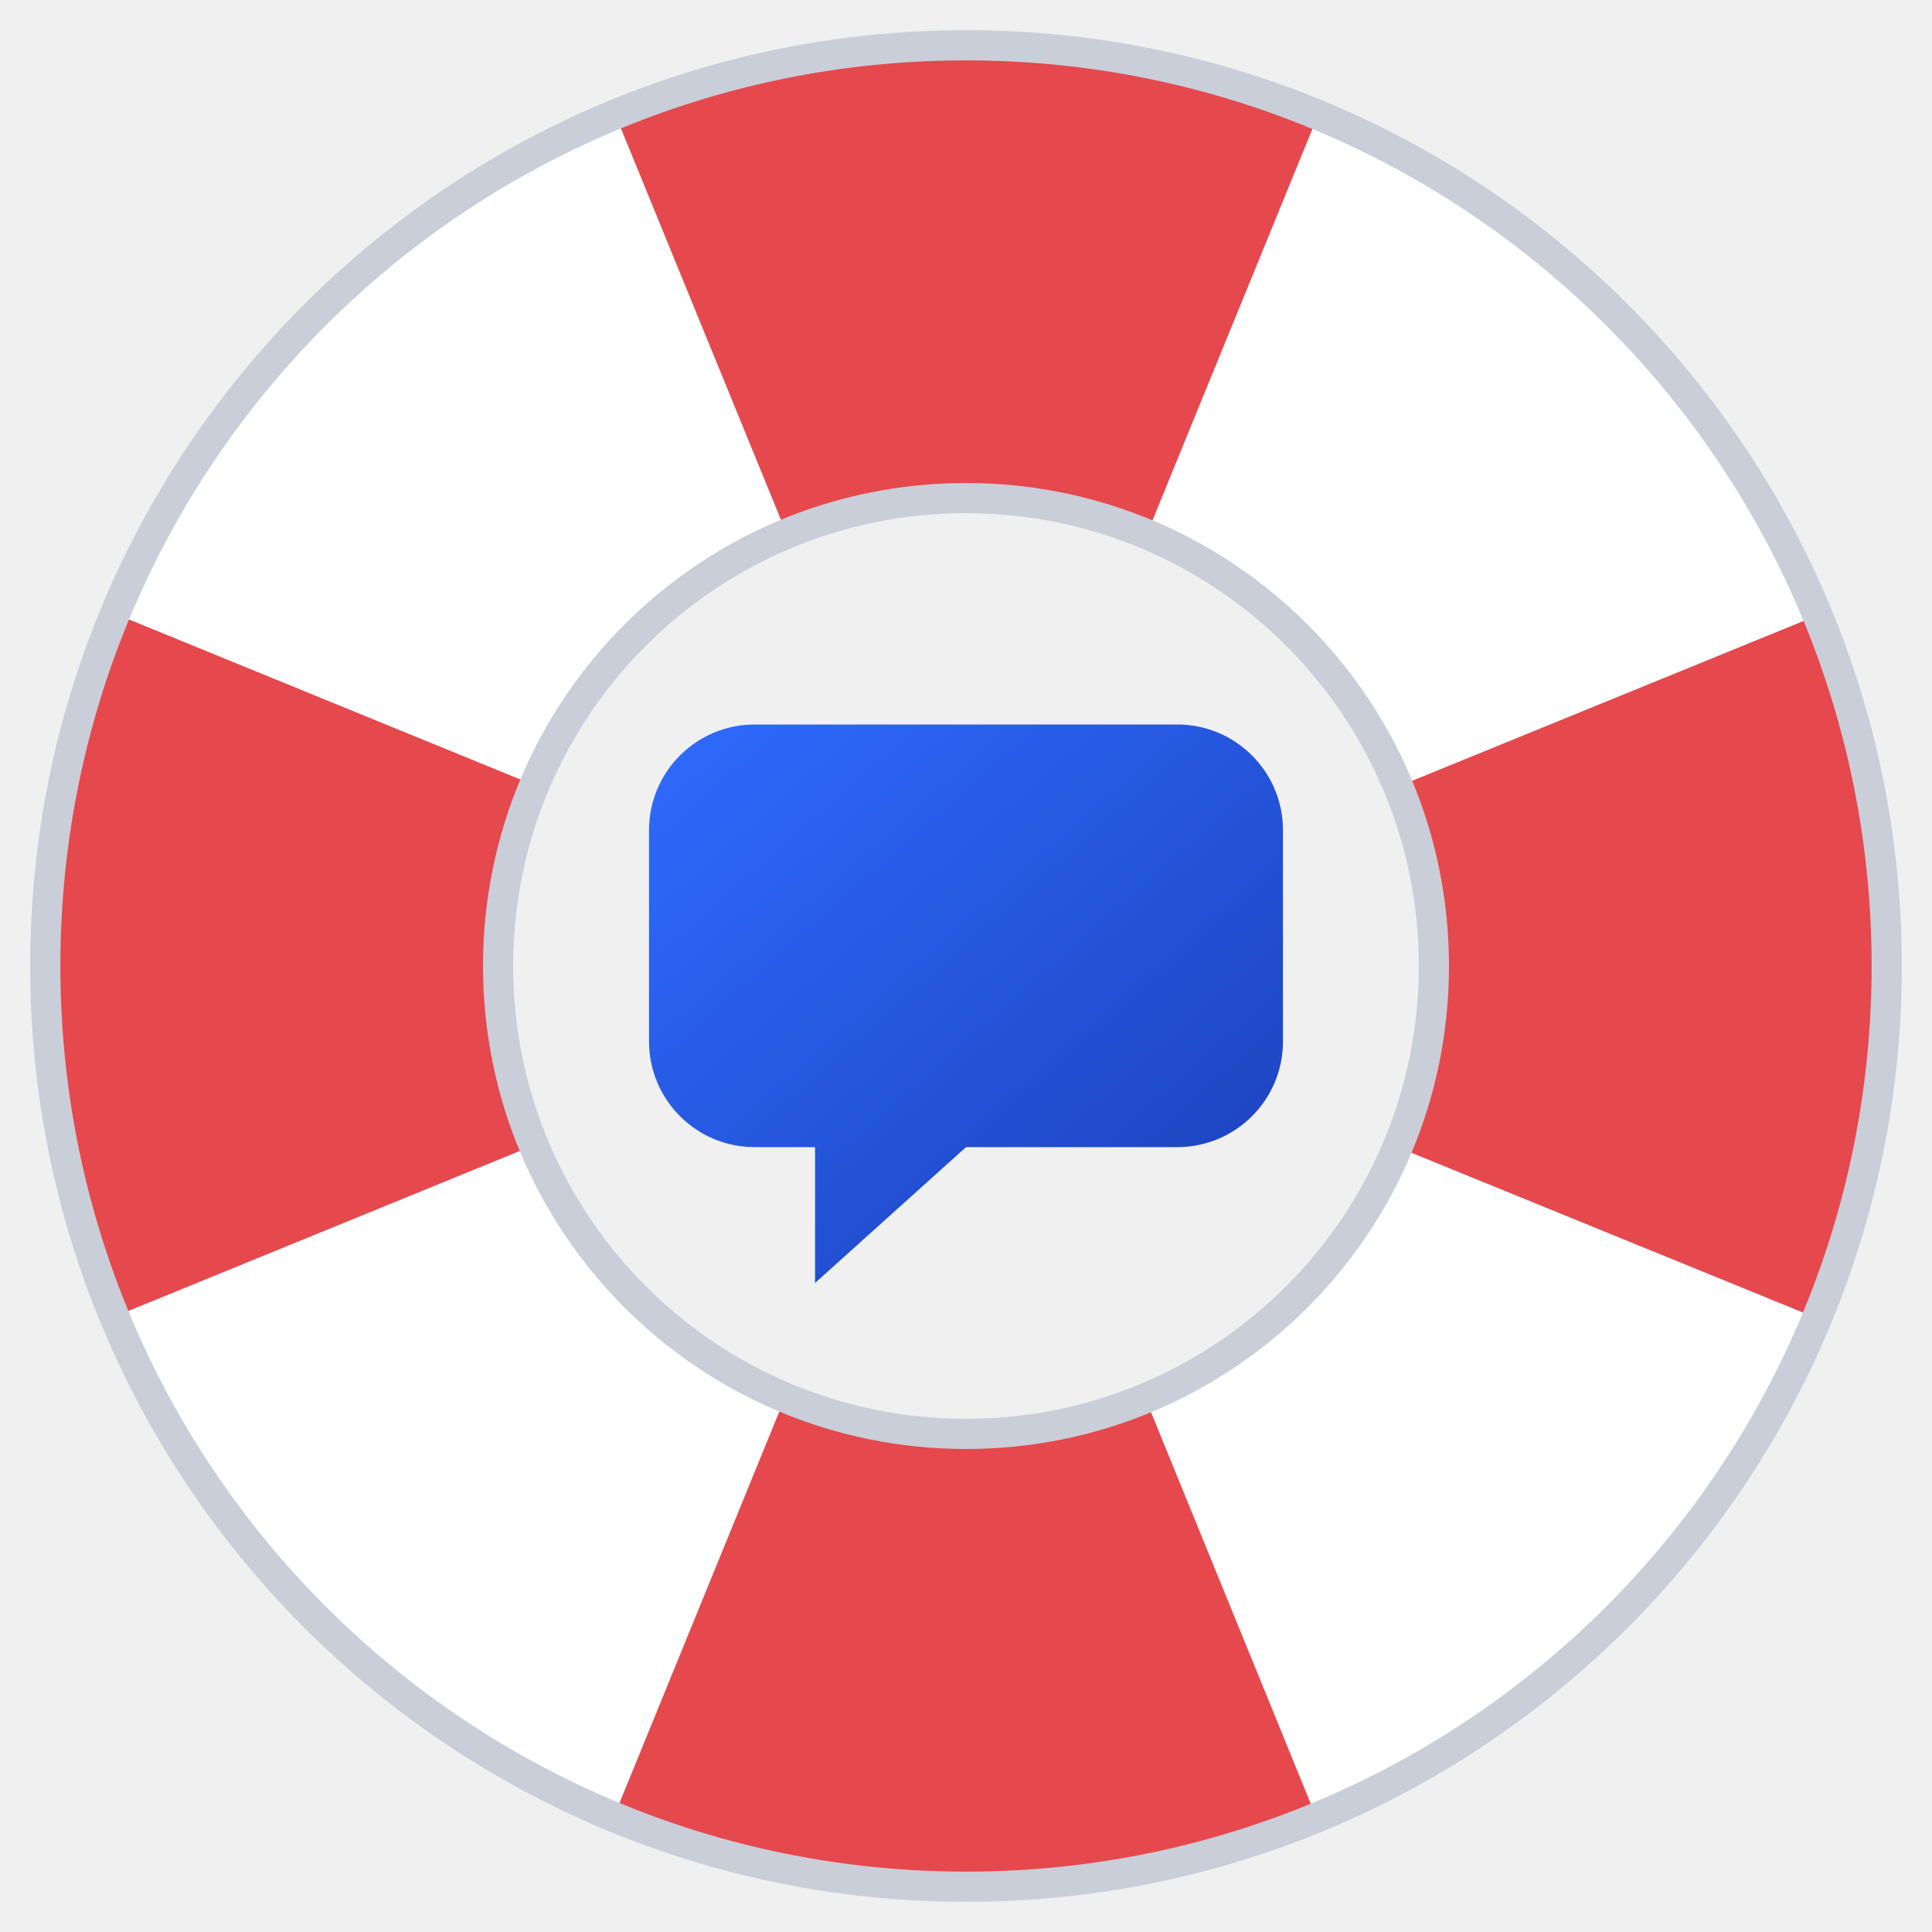
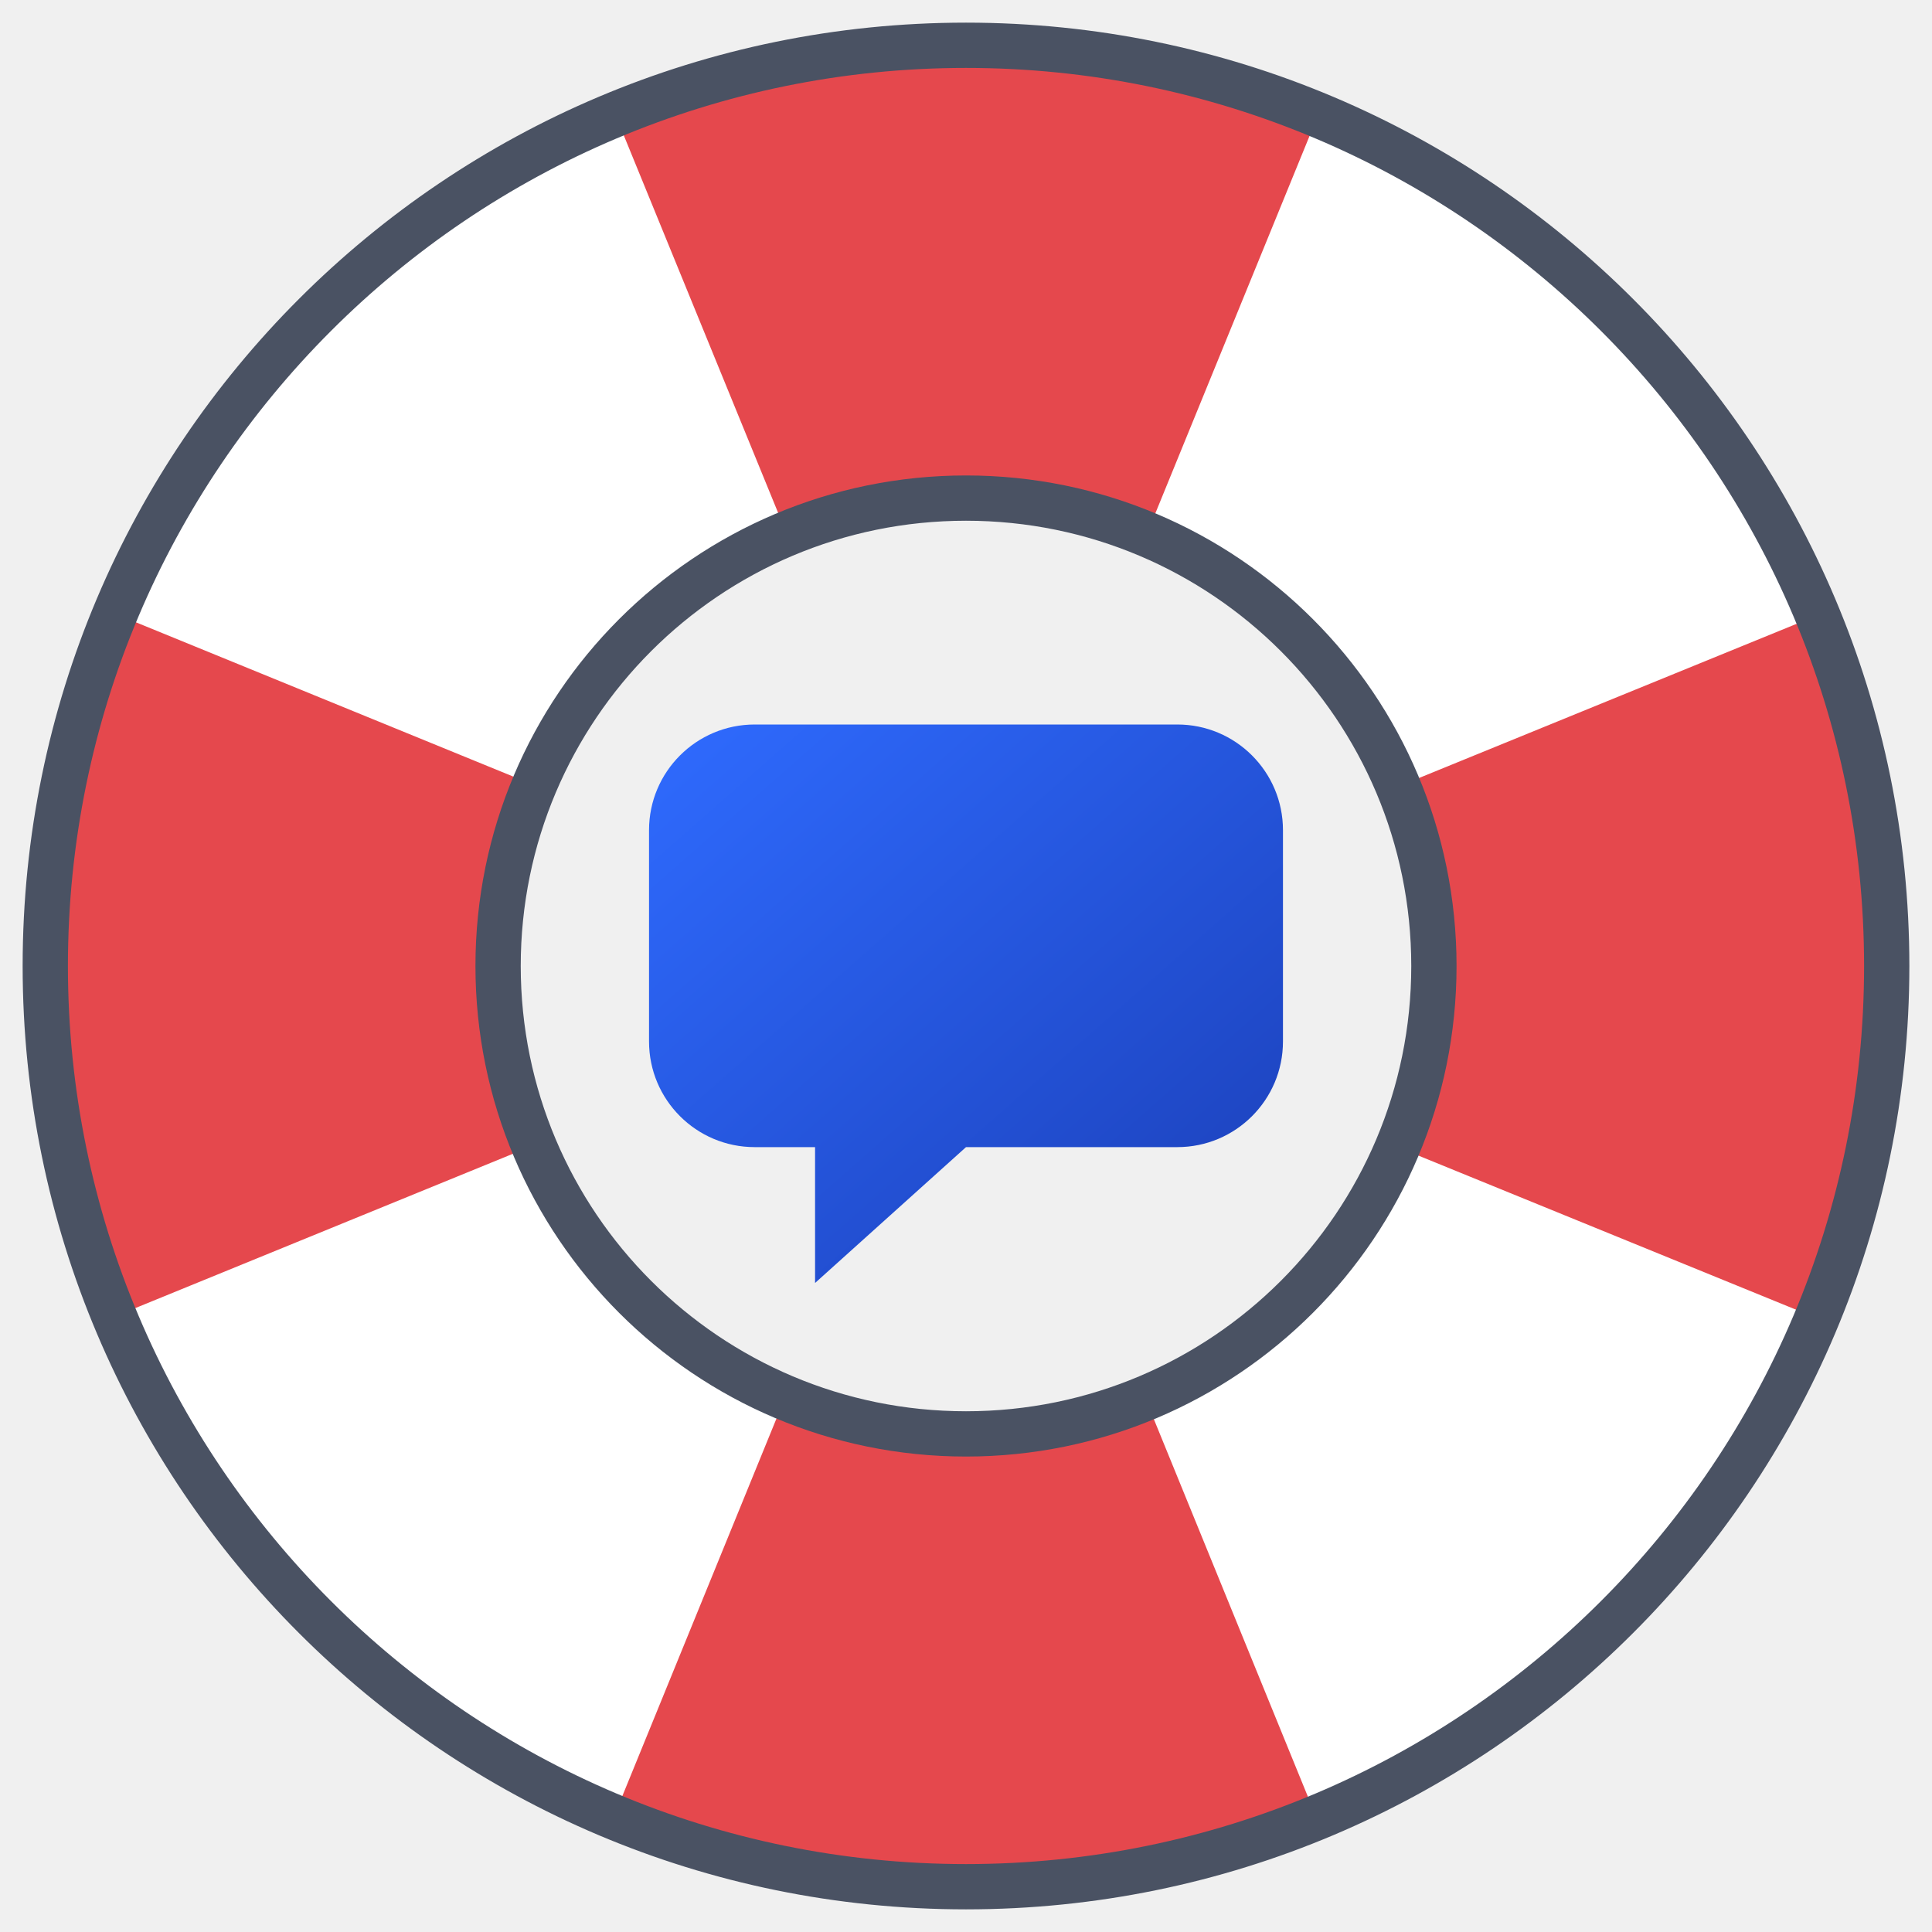
<svg xmlns="http://www.w3.org/2000/svg" viewBox="0 0 128 128">
  <defs>
    <linearGradient id="g" x1="0" y1="0" x2="1" y2="1">
      <stop offset="0" stop-color="#2F6BFF" />
      <stop offset="1" stop-color="#1B3FB8" />
    </linearGradient>
  </defs>
  <circle cx="64" cy="64" r="46" fill="none" stroke="#fff" stroke-width="30" />
  <circle cx="64" cy="64" r="46" fill="none" stroke="#E5484D" stroke-width="30" stroke-dasharray="36.13 36.13" stroke-dashoffset="18" />
-   <circle cx="64" cy="64" r="61" fill="none" stroke="#C9CED8" stroke-width="2" />
-   <circle cx="64" cy="64" r="31" fill="none" stroke="#C9CED8" stroke-width="2" />
+   <circle cx="64" cy="64" r="61" fill="none" stroke="#4A5263" stroke-width="3" />
+   <circle cx="64" cy="64" r="31" fill="none" stroke="#4A5263" stroke-width="3" />
  <path d="M50 48h28a7 7 0 0 1 7 7v14a7 7 0 0 1-7 7H64l-10 9v-9h-4a7 7 0 0 1-7-7V55a7 7 0 0 1 7-7z" fill="url(#g)" />
</svg>
